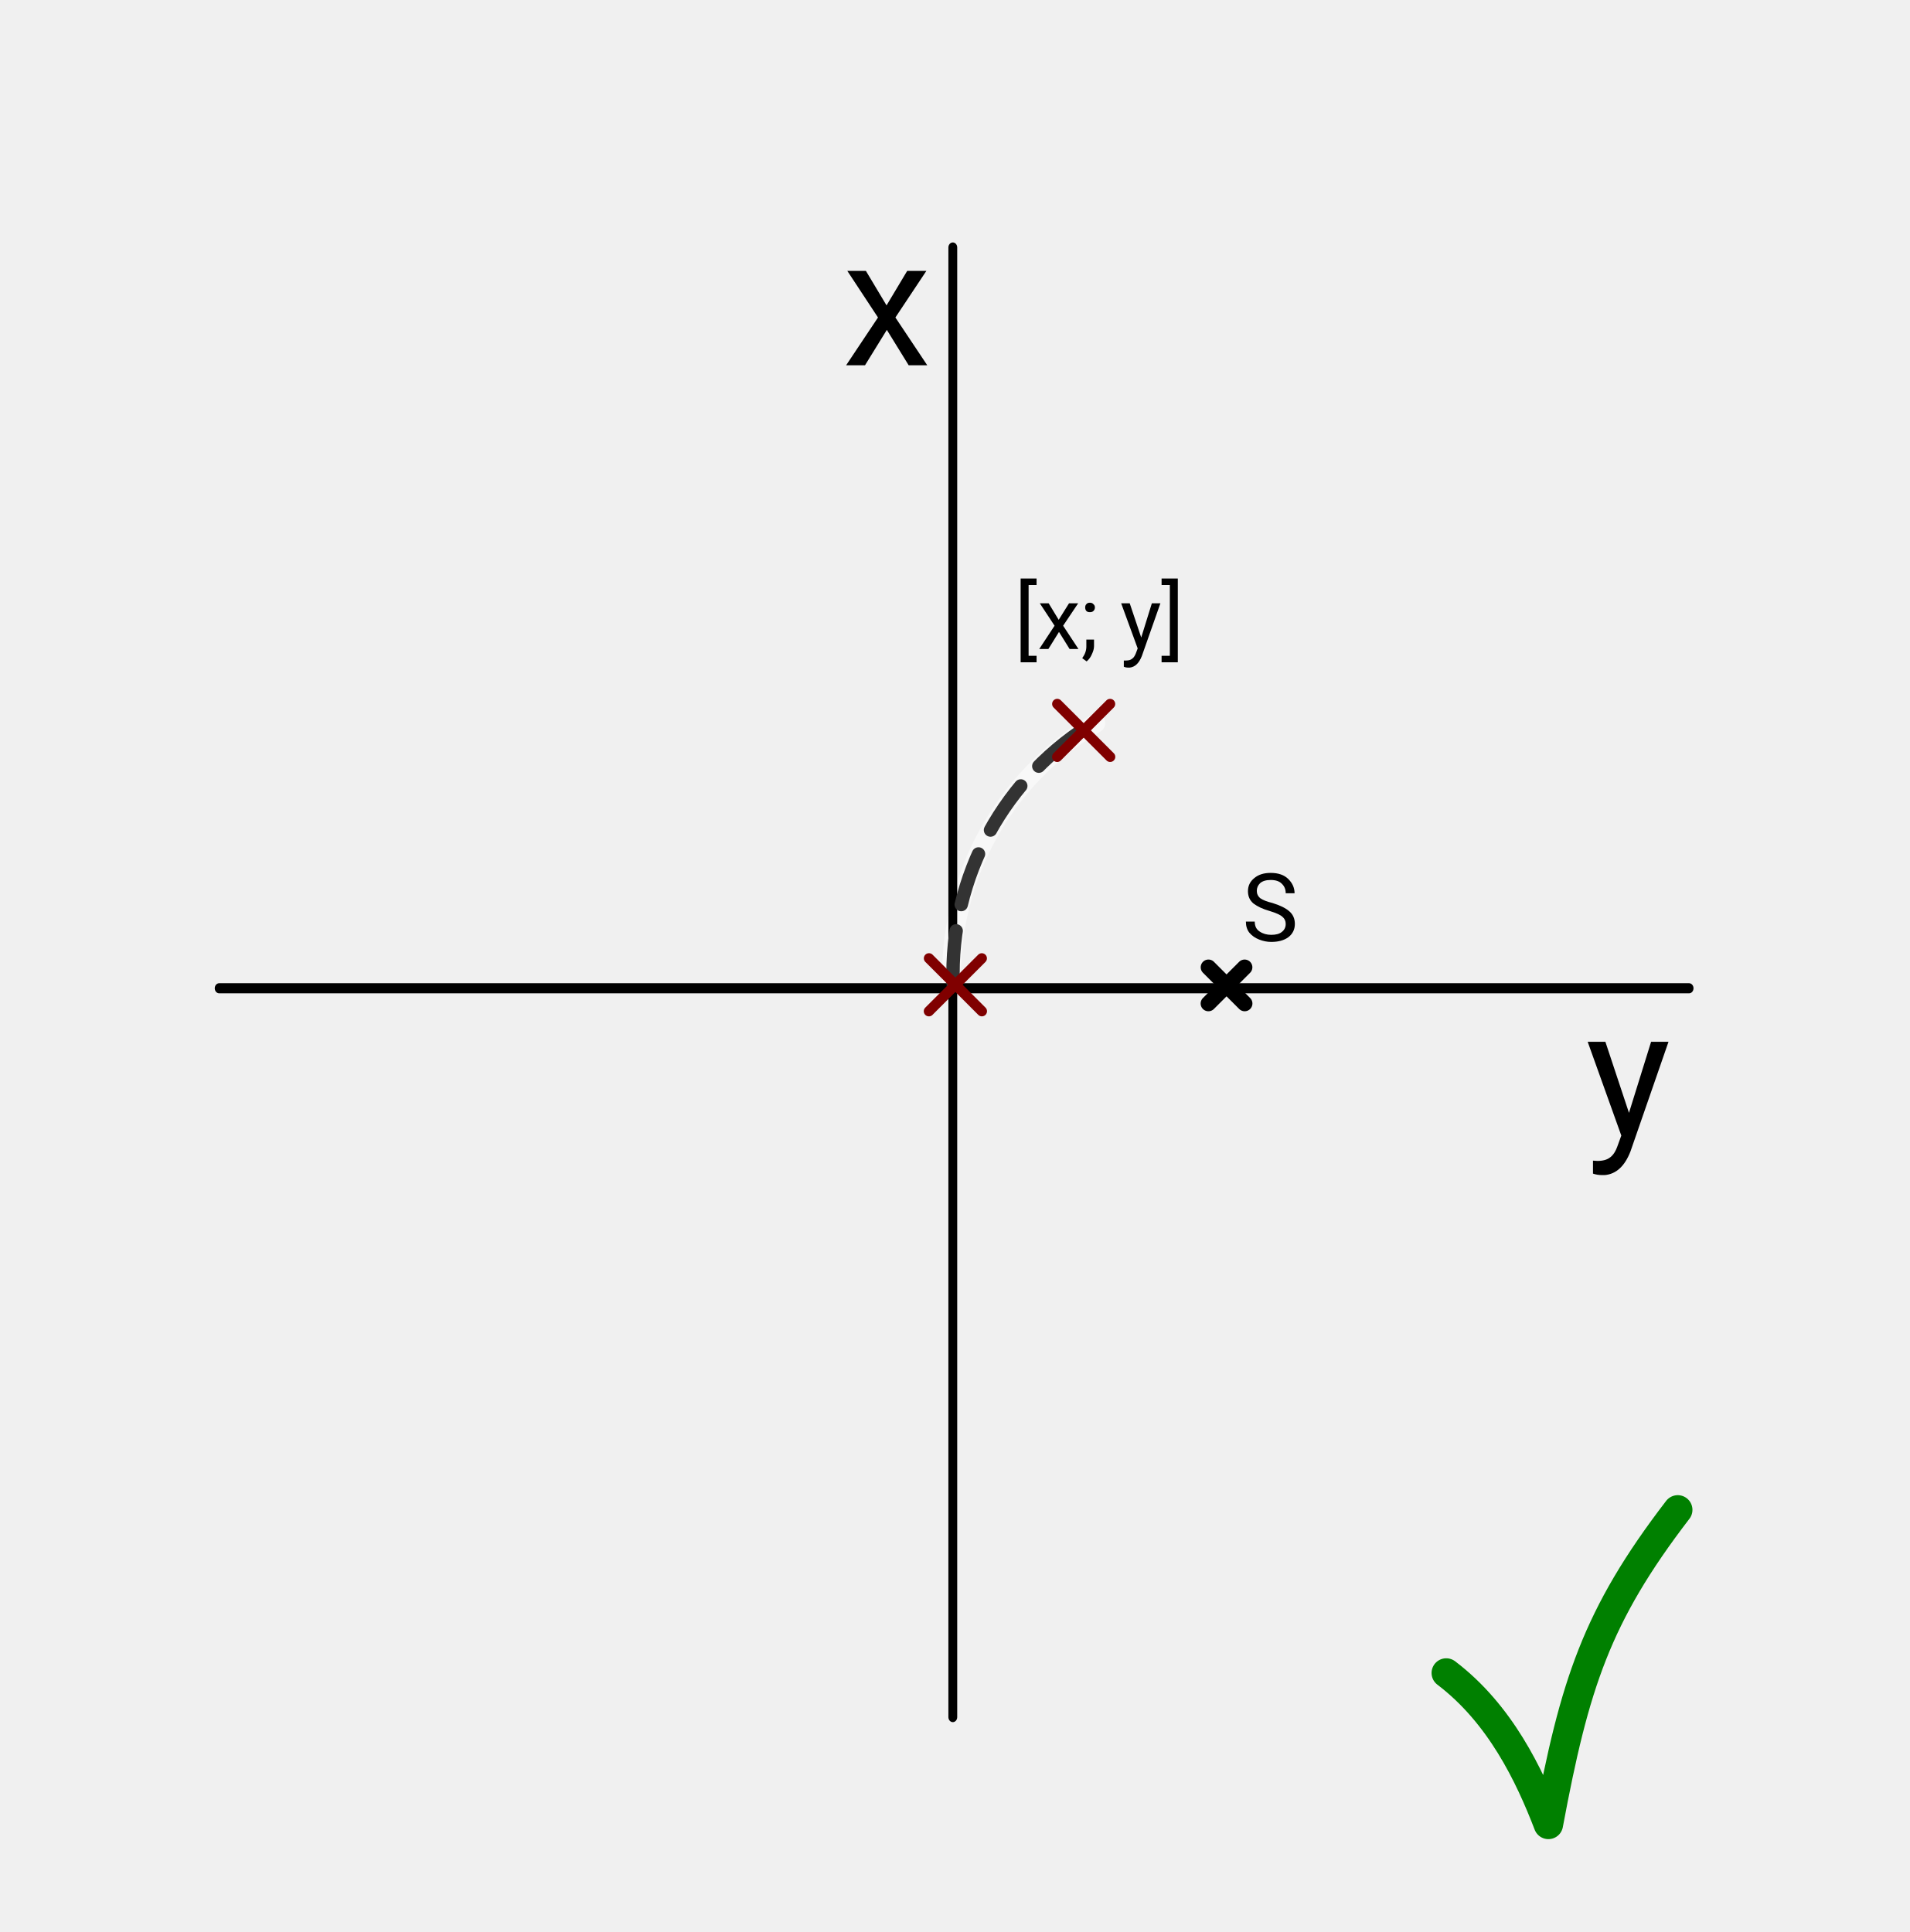
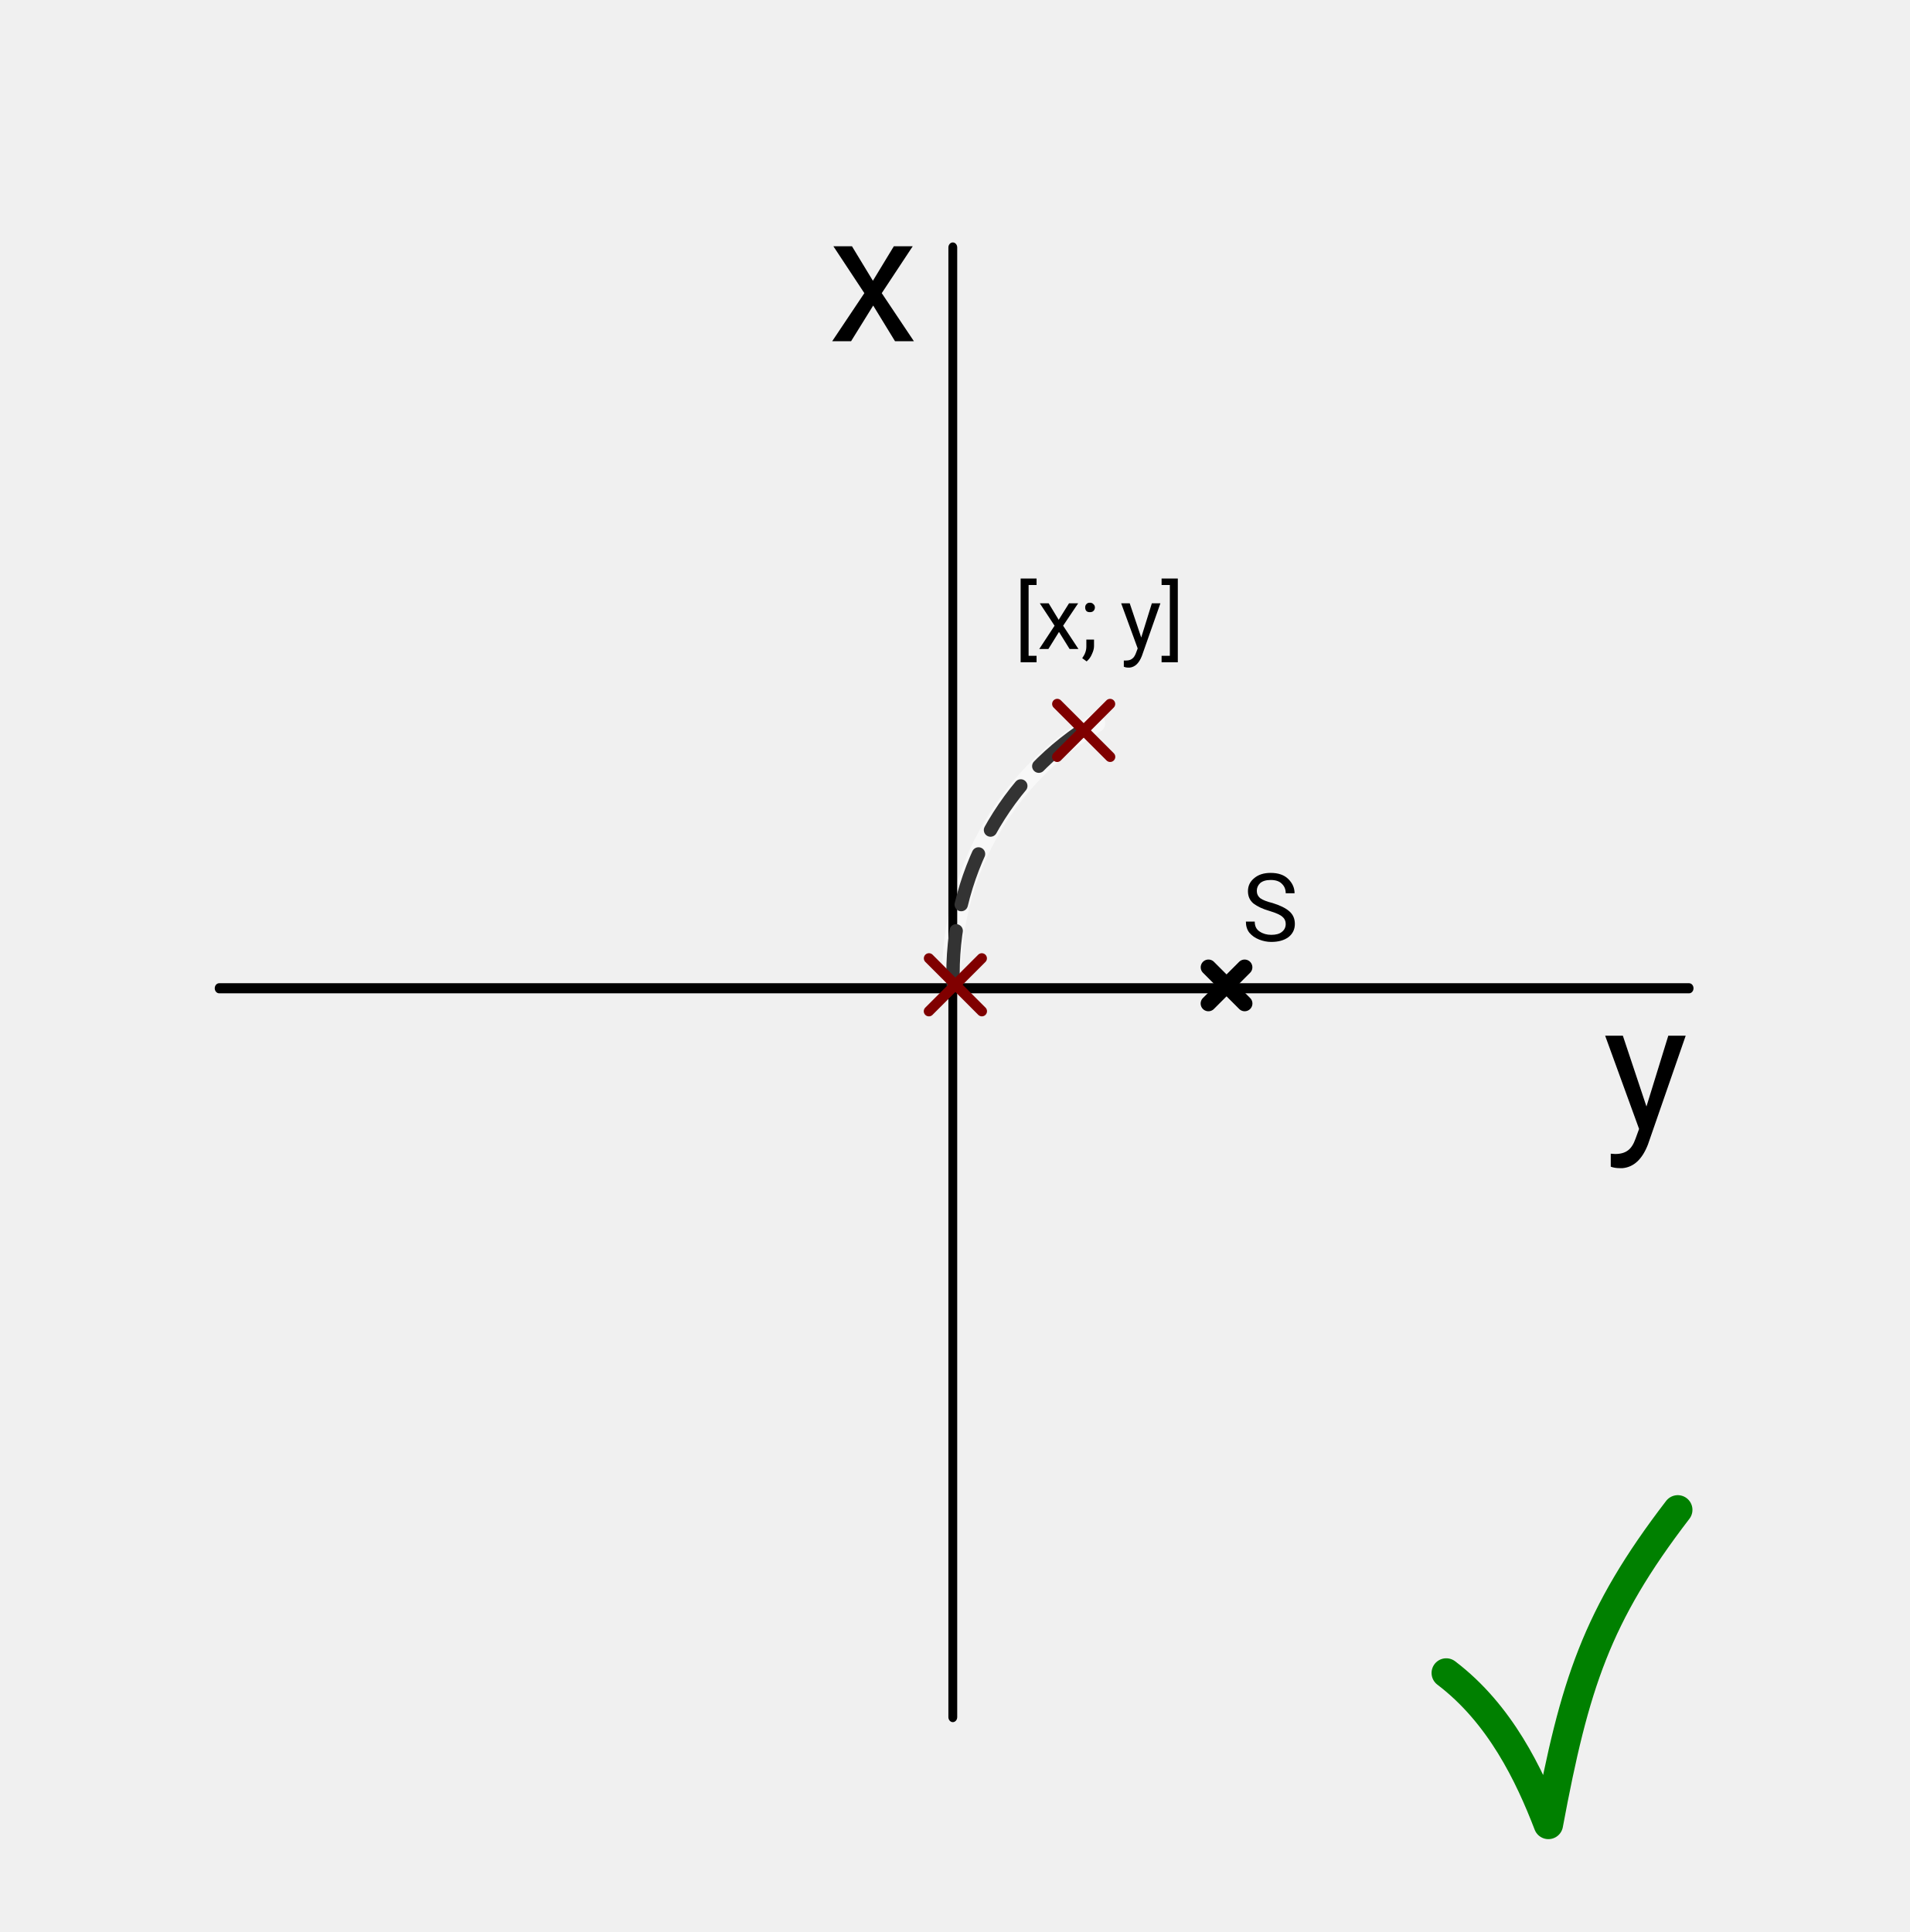
- <svg xmlns="http://www.w3.org/2000/svg" width="101.127mm" height="102.344mm" viewBox="0 0 101.127 102.344" version="1.1" id="svg3859">
+ <svg xmlns="http://www.w3.org/2000/svg" id="svg3859" version="1.1" viewBox="0 0 101.127 102.344" height="102.344mm" width="101.127mm">
  <defs id="defs3853" />
-   <g id="layer1" transform="translate(-71.1446,-93.97088)">
-     <g style="stroke:#800000" transform="translate(36.0466,21.20463)" id="g884" />
-     <path style="opacity:0.527;mix-blend-mode:normal;fill:none;stroke:#ffffff;stroke-width:1;stroke-linecap:round;stroke-linejoin:round;stroke-miterlimit:4;stroke-dasharray:none;stroke-dashoffset:7.092;paint-order:stroke fill markers" id="path1259-7" d="m 121.548,146.244 a 15.563,15.563 0 0 1 7.631,-13.96" />
-     <g style="stroke-width:0.642;stroke-miterlimit:4;stroke-dasharray:none" id="g844" transform="matrix(0.7785002,0,0,0.7785002,55.86717,50.1774)">
-       <g style="stroke-width:0.485;stroke-miterlimit:4;stroke-dasharray:none" id="g839" transform="matrix(1.238326,0,0,1.414644,-39.90555,-31.24053)">
-         <path id="path833" d="M 60.113,109.385 H 140.867" style="fill:none;stroke:#000000;stroke-width:0.485;stroke-linecap:round;stroke-linejoin:miter;stroke-miterlimit:4;stroke-dasharray:none;stroke-opacity:1" />
-         <path id="path835" d="M 100.417,73.753 V 144.442" style="fill:none;stroke:#000000;stroke-width:0.485;stroke-linecap:round;stroke-linejoin:miter;stroke-miterlimit:4;stroke-dasharray:none;stroke-opacity:1" />
+   <g transform="translate(-71.1446,-93.97088)" id="layer1">
+     <g id="g884" transform="translate(36.0466,21.20463)" style="stroke:#800000" />
+     <path d="m 121.548,146.244 a 15.563,15.563 0 0 1 7.631,-13.96" id="path1259-7" style="opacity:0.527;mix-blend-mode:normal;fill:none;stroke:#ffffff;stroke-width:1;stroke-linecap:round;stroke-linejoin:round;stroke-miterlimit:4;stroke-dasharray:none;stroke-dashoffset:7.092;paint-order:stroke fill markers" />
+     <g transform="matrix(0.7785002,0,0,0.7785002,55.86717,50.1774)" id="g844" style="stroke-width:0.642;stroke-miterlimit:4;stroke-dasharray:none">
+       <g transform="matrix(1.238326,0,0,1.414644,-39.90555,-31.24053)" id="g839" style="stroke-width:0.485;stroke-miterlimit:4;stroke-dasharray:none">
+         <path style="fill:none;stroke:#000000;stroke-width:0.485;stroke-linecap:round;stroke-linejoin:miter;stroke-miterlimit:4;stroke-dasharray:none;stroke-opacity:1" d="M 60.113,109.385 H 140.867" id="path833" />
+         <path style="fill:none;stroke:#000000;stroke-width:0.485;stroke-linecap:round;stroke-linejoin:miter;stroke-miterlimit:4;stroke-dasharray:none;stroke-opacity:1" d="M 100.417,73.753 V 144.442" id="path835" />
      </g>
    </g>
-     <path d="m 121.628,146.109 a 15.563,15.563 0 0 1 7.631,-13.96" id="path1259" style="opacity:1;mix-blend-mode:normal;fill:none;stroke:#333333;stroke-width:0.709;stroke-linecap:round;stroke-linejoin:round;stroke-miterlimit:4;stroke-dasharray:2.837, 1.418;stroke-dashoffset:0;paint-order:stroke fill markers" />
-     <g id="g884-7" transform="translate(5.253879,-27.22431)" style="stroke:#800000">
-       <path id="path865-5" d="m 115.086,174.764 2.803,-2.803" style="fill:none;stroke:#800000;stroke-width:0.542;stroke-linecap:round;stroke-linejoin:round;stroke-miterlimit:4;stroke-dasharray:none;stroke-opacity:1" />
-       <path style="fill:none;stroke:#800000;stroke-width:0.542;stroke-linecap:round;stroke-linejoin:round;stroke-miterlimit:4;stroke-dasharray:none;stroke-opacity:1" d="m 117.893,174.763 -2.803,-2.803" id="path865-6-3" />
+     <path style="opacity:1;mix-blend-mode:normal;fill:none;stroke:#333333;stroke-width:0.709;stroke-linecap:round;stroke-linejoin:round;stroke-miterlimit:4;stroke-dasharray:2.837, 1.418;stroke-dashoffset:0;paint-order:stroke fill markers" id="path1259" d="m 121.628,146.109 a 15.563,15.563 0 0 1 7.631,-13.96" />
+     <g style="stroke:#800000" transform="translate(5.253879,-27.22431)" id="g884-7">
+       <path style="fill:none;stroke:#800000;stroke-width:0.542;stroke-linecap:round;stroke-linejoin:round;stroke-miterlimit:4;stroke-dasharray:none;stroke-opacity:1" d="m 115.086,174.764 2.803,-2.803" id="path865-5" />
+       <path id="path865-6-3" d="m 117.893,174.763 -2.803,-2.803" style="fill:none;stroke:#800000;stroke-width:0.542;stroke-linecap:round;stroke-linejoin:round;stroke-miterlimit:4;stroke-dasharray:none;stroke-opacity:1" />
    </g>
-     <g id="g884-5" transform="translate(12.04787,-40.69937)" style="stroke:#800000">
-       <path id="path865-62" d="m 115.086,174.764 2.803,-2.803" style="fill:none;stroke:#800000;stroke-width:0.542;stroke-linecap:round;stroke-linejoin:round;stroke-miterlimit:4;stroke-dasharray:none;stroke-opacity:1" />
-       <path style="fill:none;stroke:#800000;stroke-width:0.542;stroke-linecap:round;stroke-linejoin:round;stroke-miterlimit:4;stroke-dasharray:none;stroke-opacity:1" d="m 117.893,174.763 -2.803,-2.803" id="path865-6-9" />
+     <g style="stroke:#800000" transform="translate(12.04787,-40.69937)" id="g884-5">
+       <path style="fill:none;stroke:#800000;stroke-width:0.542;stroke-linecap:round;stroke-linejoin:round;stroke-miterlimit:4;stroke-dasharray:none;stroke-opacity:1" d="m 115.086,174.764 2.803,-2.803" id="path865-62" />
+       <path id="path865-6-9" d="m 117.893,174.763 -2.803,-2.803" style="fill:none;stroke:#800000;stroke-width:0.542;stroke-linecap:round;stroke-linejoin:round;stroke-miterlimit:4;stroke-dasharray:none;stroke-opacity:1" />
    </g>
-     <text id="text921" y="113.318" x="115.77" style="font-size:9.446px;line-height:1.25;font-family:Roboto;-inkscape-font-specification:Roboto;letter-spacing:0px;word-spacing:0px;stroke-width:0.644" xml:space="preserve">
-       <tspan style="stroke-width:0.644" y="113.318" x="115.77" id="tspan919">x</tspan>
+     <text xml:space="preserve" style="font-size:9.446px;line-height:1.25;font-family:Roboto;-inkscape-font-specification:Roboto;letter-spacing:0px;word-spacing:0px;stroke-width:0.644" x="156.062" y="153.837" id="text921">
+       <tspan id="tspan919" x="156.062" y="153.837" style="stroke-width:0.644">y</tspan>
    </text>
-     <text id="text929" y="154.187" x="155.121" style="font-size:9.517px;line-height:1.25;font-family:Roboto;-inkscape-font-specification:Roboto;letter-spacing:0px;word-spacing:0px;stroke-width:0.649" xml:space="preserve">
-       <tspan style="stroke-width:0.649" y="154.187" x="155.121" id="tspan927">y</tspan>
+     <text xml:space="preserve" style="font-size:9.517px;line-height:1.25;font-family:Roboto;-inkscape-font-specification:Roboto;letter-spacing:0px;word-spacing:0px;stroke-width:0.649" x="115.032" y="112.046" id="text929">
+       <tspan id="tspan927" x="115.032" y="112.046" style="stroke-width:0.649">x</tspan>
    </text>
-     <text id="text955" y="128.348" x="124.872" style="font-size:4.592px;line-height:1.25;font-family:Roboto;-inkscape-font-specification:Roboto;letter-spacing:0px;word-spacing:0px;stroke-width:0.313" xml:space="preserve">
-       <tspan style="stroke-width:0.313" y="128.348" x="124.872" id="tspan953">[x; y]</tspan>
+     <text xml:space="preserve" style="font-size:4.592px;line-height:1.25;font-family:Roboto;-inkscape-font-specification:Roboto;letter-spacing:0px;word-spacing:0px;stroke-width:0.313" x="124.872" y="128.348" id="text955">
+       <tspan id="tspan953" x="124.872" y="128.348" style="stroke-width:0.313">[x; y]</tspan>
    </text>
-     <g style="stroke:#000000;stroke-width:1.2;stroke-miterlimit:4;stroke-dasharray:none" transform="matrix(0.6843775,0,0,0.6843775,56.38123,27.52544)" id="g884-5-3">
-       <path style="fill:none;stroke:#000000;stroke-width:1.2;stroke-linecap:round;stroke-linejoin:round;stroke-miterlimit:4;stroke-dasharray:none;stroke-opacity:1" d="m 115.086,174.764 2.803,-2.803" id="path865-62-6" />
-       <path id="path865-6-9-7" d="m 117.893,174.763 -2.803,-2.803" style="fill:none;stroke:#000000;stroke-width:1.2;stroke-linecap:round;stroke-linejoin:round;stroke-miterlimit:4;stroke-dasharray:none;stroke-opacity:1" />
+     <g id="g884-5-3" transform="matrix(0.6843775,0,0,0.6843775,56.38123,27.52544)" style="stroke:#000000;stroke-width:1.2;stroke-miterlimit:4;stroke-dasharray:none">
+       <path id="path865-62-6" d="m 115.086,174.764 2.803,-2.803" style="fill:none;stroke:#000000;stroke-width:1.2;stroke-linecap:round;stroke-linejoin:round;stroke-miterlimit:4;stroke-dasharray:none;stroke-opacity:1" />
+       <path style="fill:none;stroke:#000000;stroke-width:1.2;stroke-linecap:round;stroke-linejoin:round;stroke-miterlimit:4;stroke-dasharray:none;stroke-opacity:1" d="m 117.893,174.763 -2.803,-2.803" id="path865-6-9-7" />
    </g>
-     <text id="text1302" y="143.822" x="136.925" style="font-size:5.011px;line-height:1.25;font-family:Roboto;-inkscape-font-specification:Roboto;letter-spacing:0px;word-spacing:0px;stroke-width:0.188" xml:space="preserve">
-       <tspan style="stroke-width:0.188" y="143.822" x="136.925" id="tspan1300">S</tspan>
+     <text xml:space="preserve" style="font-size:5.011px;line-height:1.25;font-family:Roboto;-inkscape-font-specification:Roboto;letter-spacing:0px;word-spacing:0px;stroke-width:0.188" x="136.925" y="143.822" id="text1302">
+       <tspan id="tspan1300" x="136.925" y="143.822" style="stroke-width:0.188">S</tspan>
    </text>
-     <path d="m 147.74,182.593 c 2.86,2.17 4.407,5.418 5.41,8.025 1.385,-7.419 2.54,-11.045 6.852,-16.666" style="fill:none;stroke:#008000;stroke-width:1.555;stroke-linecap:round;stroke-linejoin:round;stroke-miterlimit:4;stroke-dasharray:none;stroke-opacity:1" id="path1674" />
+     <path id="path1674" style="fill:none;stroke:#008000;stroke-width:1.555;stroke-linecap:round;stroke-linejoin:round;stroke-miterlimit:4;stroke-dasharray:none;stroke-opacity:1" d="m 147.74,182.593 c 2.86,2.17 4.407,5.418 5.41,8.025 1.385,-7.419 2.54,-11.045 6.852,-16.666" />
  </g>
</svg>
